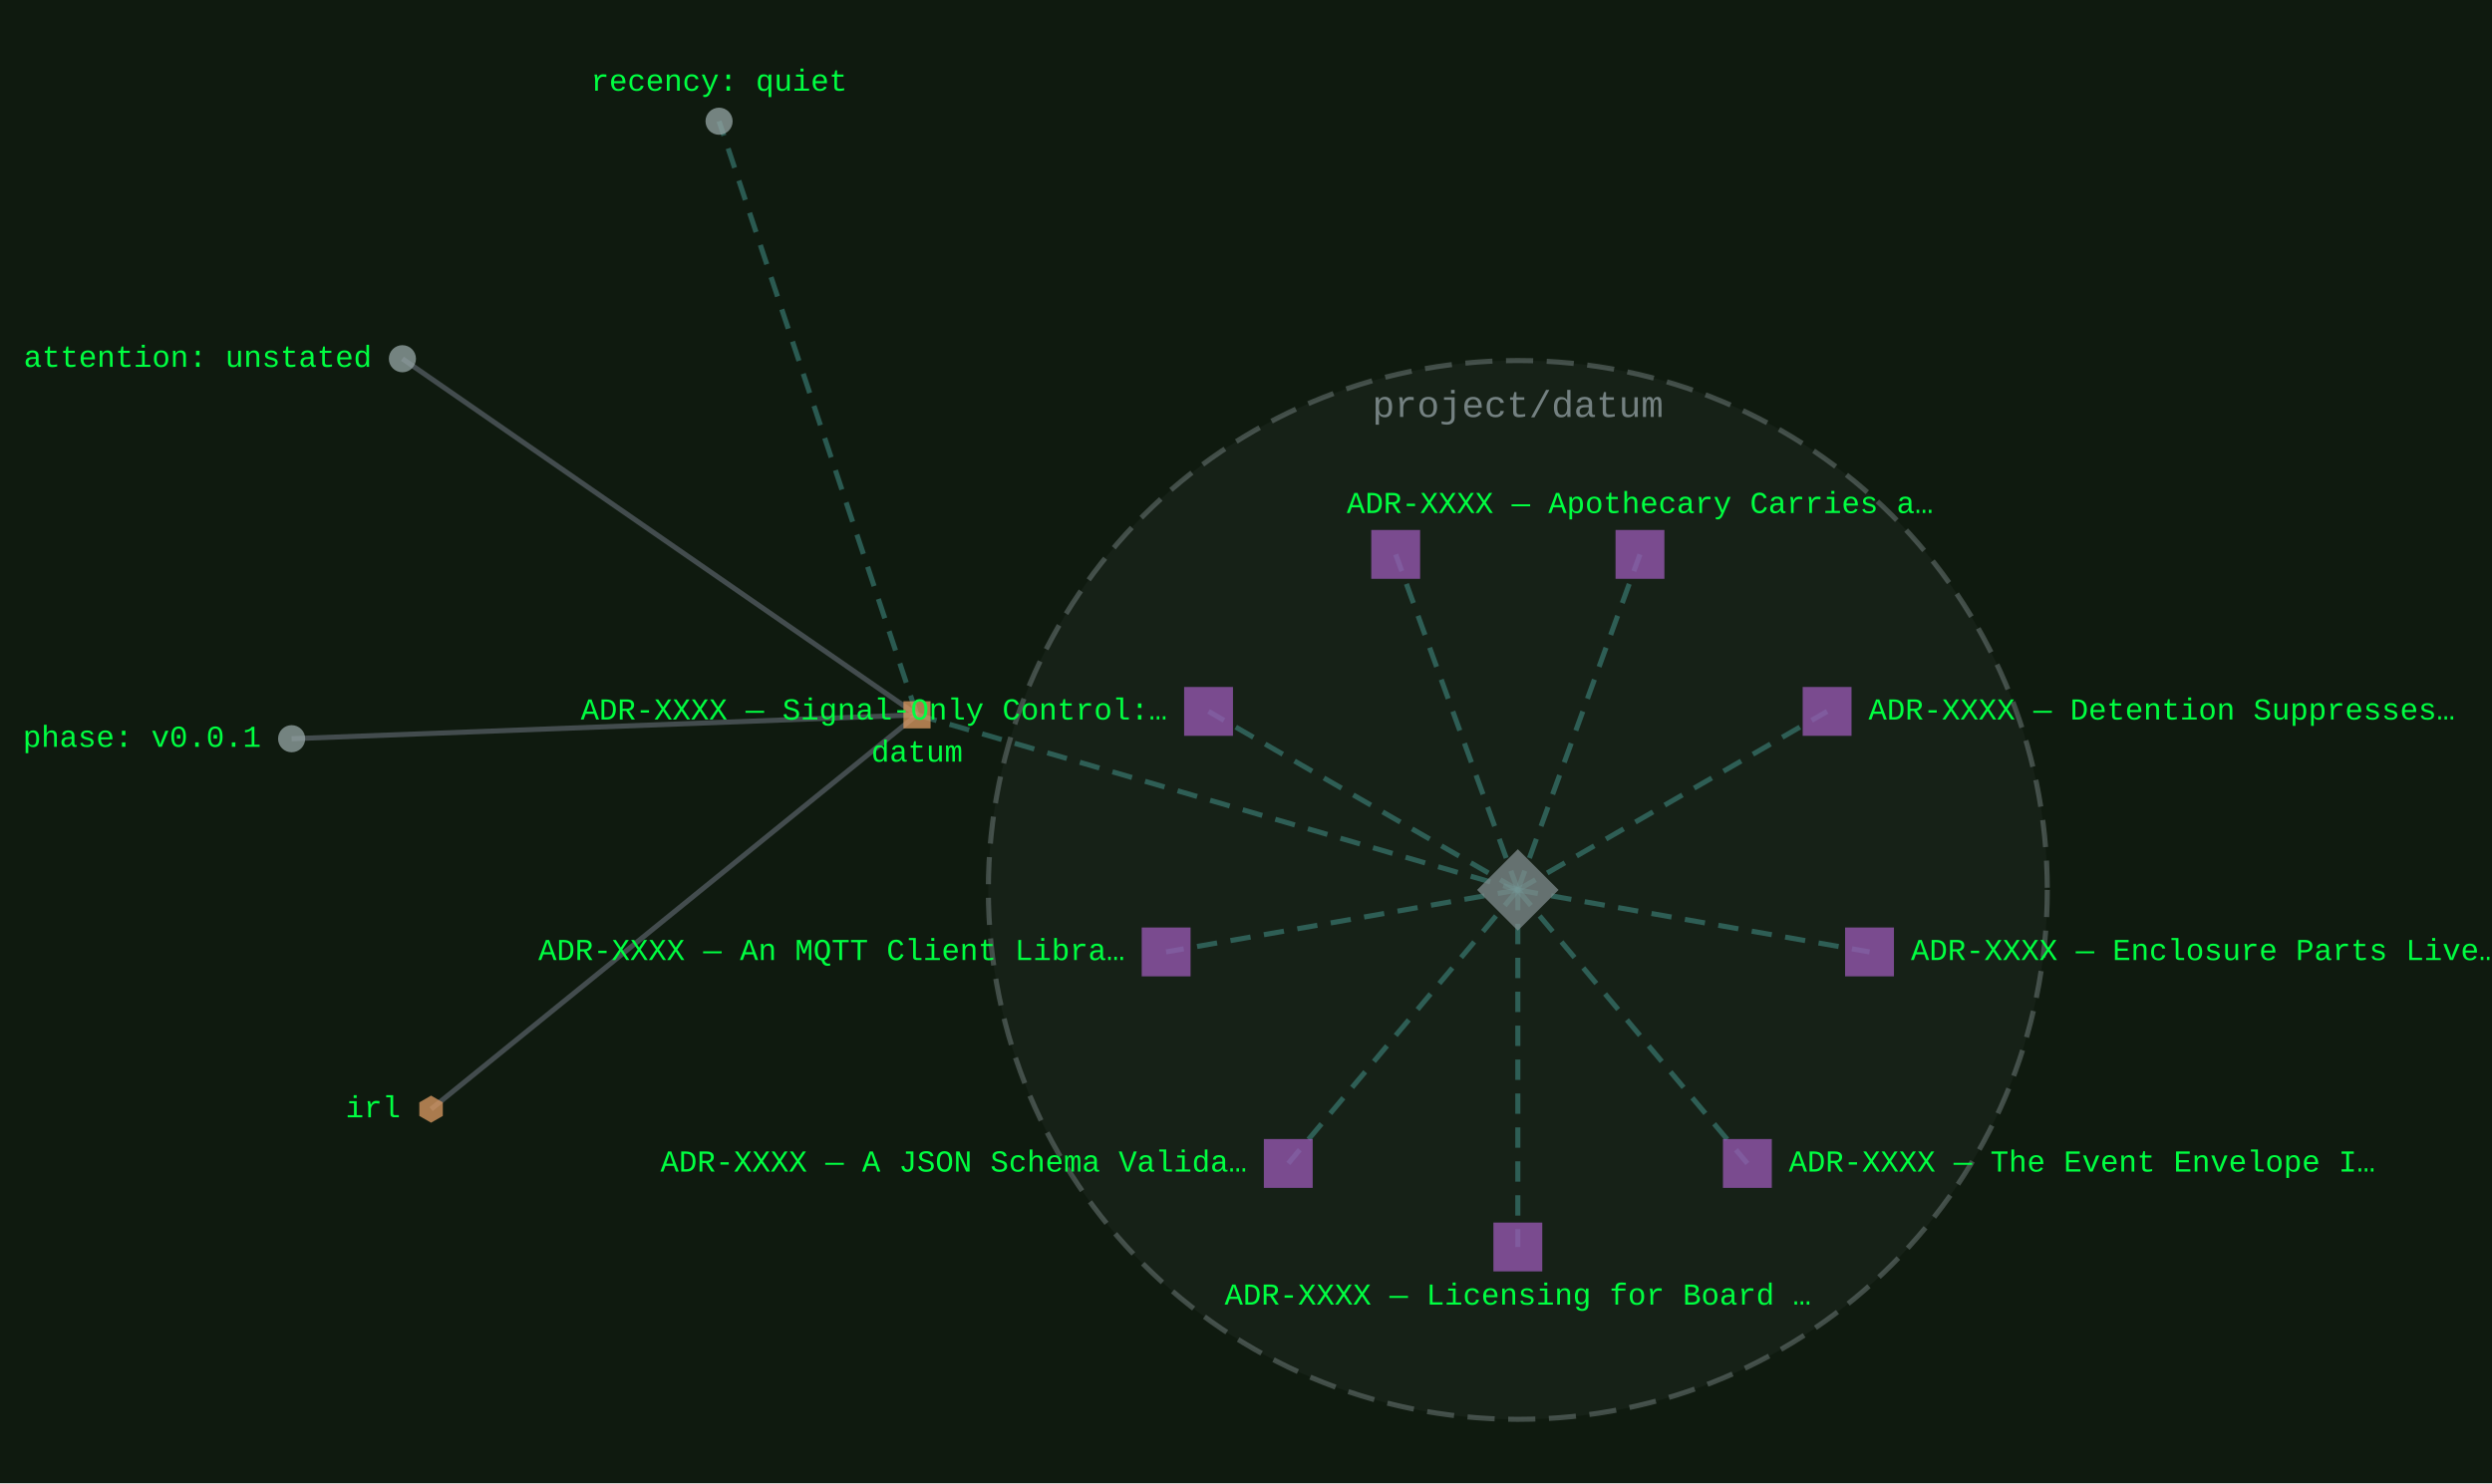
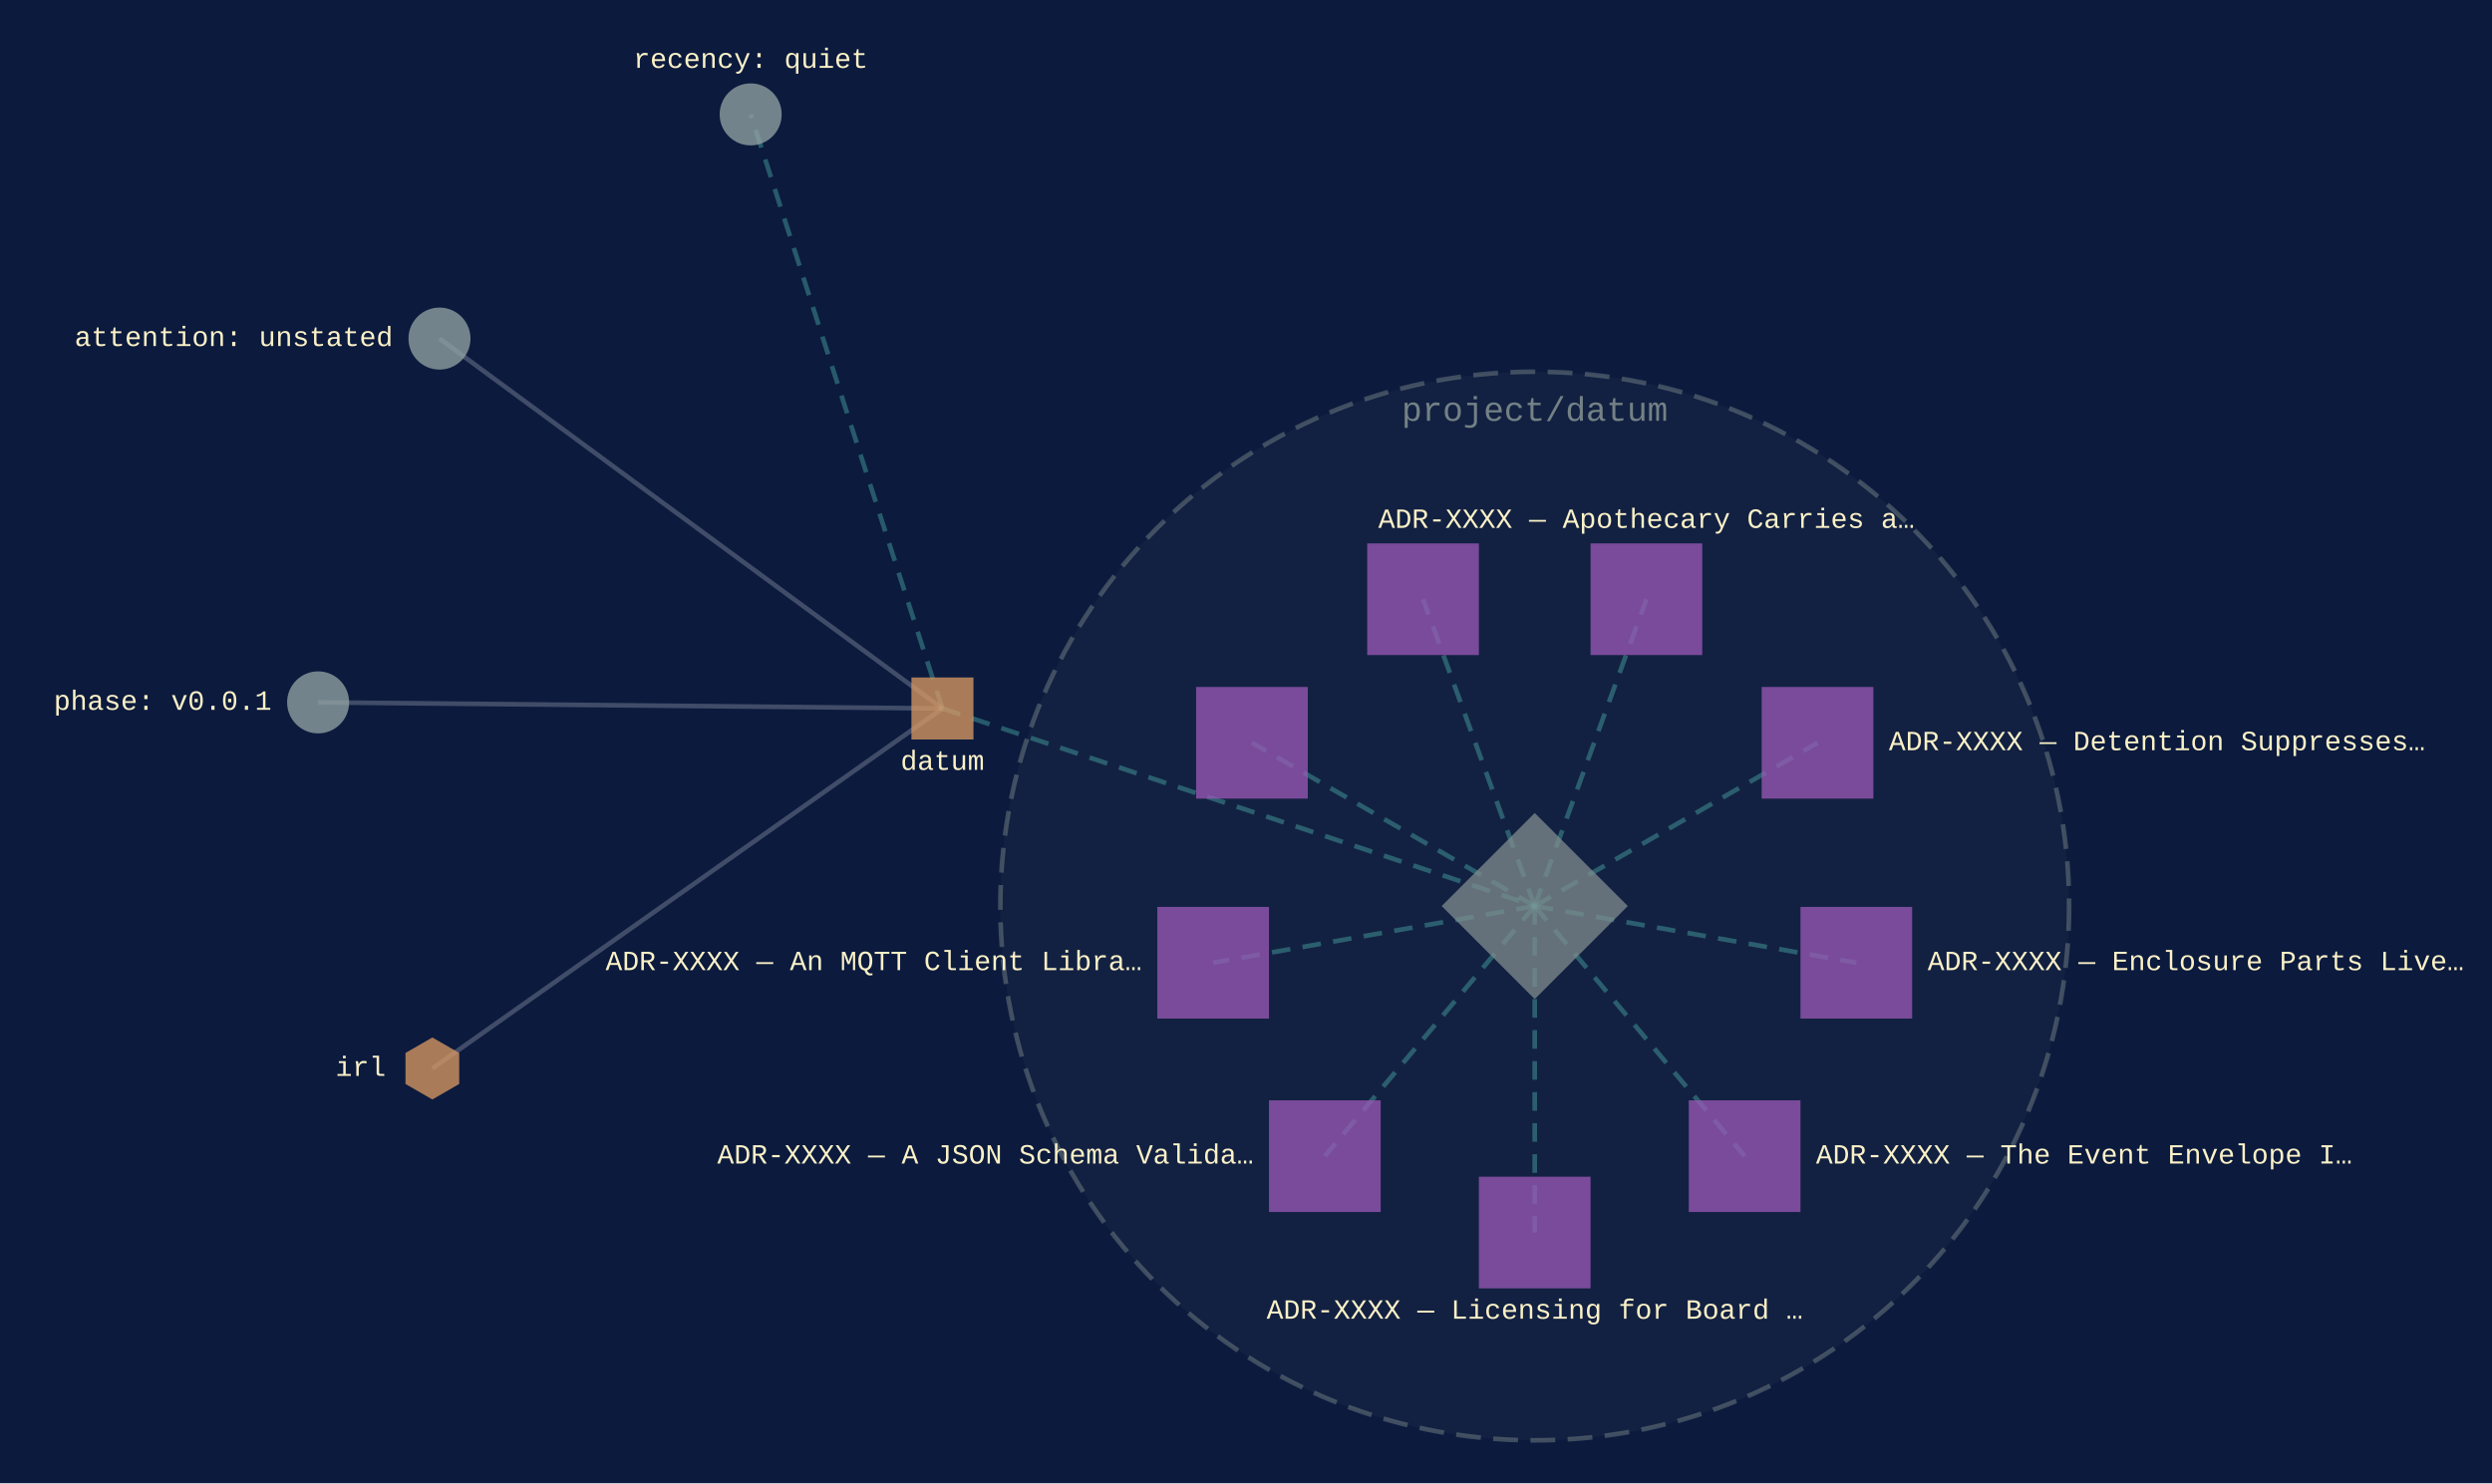
- <svg xmlns="http://www.w3.org/2000/svg" width="1396" height="831" viewBox="0 0 1396 831" style="fill:rgb(0, 0, 0);fill-opacity:1;stroke:none;stroke-width:1px;stroke-opacity:1;stroke-dasharray:none;font-family:Consolas, Monaco, &quot;Courier New&quot;, monospace;font-size:16px;font-weight:400;text-anchor:start;visibility:visible">
-   <rect width="100%" height="100%" fill="rgb(15, 26, 15)" />
-   <g transform="translate(513.6983,400.5083) scale(1.900632)">
+ <svg xmlns="http://www.w3.org/2000/svg" width="1396" height="831" viewBox="0 0 1396 831" data-drawn="true" style="fill:rgb(0, 0, 0);fill-opacity:1;stroke:none;stroke-width:1px;stroke-opacity:1;stroke-dasharray:none;font-family:Consolas, Monaco, &quot;Courier New&quot;, monospace;font-size:16px;font-weight:400;text-anchor:start;visibility:visible">
+   <rect width="100%" height="100%" fill="rgb(11, 26, 61)" />
+   <g transform="translate(527.9531,396.9499) scale(1.737902)">
    <g class="compound-backgrounds">
      <g class="compound-group depth-0">
-         <circle cx="177.088" cy="51.616" r="156.057" fill="rgba(127, 140, 141, 0.07)" stroke="rgba(127, 140, 141, 0.45)" stroke-width="1.5" stroke-dasharray="8,4" style="fill:rgba(127, 140, 141, 0.07);stroke:rgba(127, 140, 141, 0.45);stroke-width:1.5px;stroke-dasharray:8px, 4px" />
-         <text text-anchor="middle" dominant-baseline="central" data-base-size="11" font-size="11" fill="rgba(127, 140, 141, 0.9)" style="fill:rgba(127, 140, 141, 0.9);font-size:11px;text-anchor:middle;display:block;dominant-baseline:central" x="177.088" y="-90.743">project/datum</text>
+         <circle cx="190.914" cy="63.688" r="172.257" fill="rgba(127, 140, 141, 0.07)" stroke="rgba(127, 140, 141, 0.45)" stroke-width="1.5" stroke-dasharray="8,4" style="fill:rgba(127, 140, 141, 0.07);stroke:rgba(127, 140, 141, 0.45);stroke-width:1.5px;stroke-dasharray:8px, 4px" />
+         <text text-anchor="middle" dominant-baseline="central" data-base-size="11" font-size="11" fill="rgba(127, 140, 141, 0.9)" style="fill:rgba(127, 140, 141, 0.9);font-size:11px;text-anchor:middle;display:block;dominant-baseline:central" x="190.914" y="-95.67">project/datum</text>
      </g>
    </g>
    <g class="links">
-       <line class="stream-edge" data-from="repo::datum" data-to="family::irl" data-style="solid" x1="0" y1="0" x2="-143.223" y2="116.239" stroke="#8a93a6" stroke-opacity="0.42" stroke-width="1.5" opacity="1" style="stroke:rgb(138, 147, 166);stroke-width:1.5px;stroke-opacity:0.42" />
-       <line class="stream-edge" data-from="repo::datum" data-to="phase::v0.0.1" data-style="solid" x1="0" y1="0" x2="-184.323" y2="7.041" stroke="#8a93a6" stroke-opacity="0.42" stroke-width="1.5" opacity="1" style="stroke:rgb(138, 147, 166);stroke-width:1.5px;stroke-opacity:0.42" />
-       <line class="stream-edge" data-from="repo::datum" data-to="attention::unstated" data-style="solid" x1="0" y1="0" x2="-151.673" y2="-104.974" stroke="#8a93a6" stroke-opacity="0.42" stroke-width="1.5" opacity="1" style="stroke:rgb(138, 147, 166);stroke-width:1.5px;stroke-opacity:0.42" />
-       <line class="stream-edge" data-from="repo::datum" data-to="recency::quiet" data-style="dashed" x1="0" y1="0" x2="-58.338" y2="-174.989" stroke="#4fb3ad" stroke-opacity="0.42" stroke-width="1.5" opacity="1" stroke-dasharray="6,4" style="stroke:rgb(79, 179, 173);stroke-width:1.5px;stroke-opacity:0.42;stroke-dasharray:6px, 4px" />
-       <line class="stream-edge" data-from="repo::datum" data-to="branch::project/datum" data-style="dashed" x1="0" y1="0" x2="177.088" y2="51.616" stroke="#4fb3ad" stroke-opacity="0.42" stroke-width="1.5" opacity="1" stroke-dasharray="6,4" style="stroke:rgb(79, 179, 173);stroke-width:1.5px;stroke-opacity:0.42;stroke-dasharray:6px, 4px" />
-       <line class="stream-edge" data-from="branch::project/datum" data-to="record::adr/DRAFT-apothecary-carries-the-part-through-its-whole-life.md" data-style="dashed" x1="177.088" y1="51.616" x2="213.088" y2="-47.293" stroke="#4fb3ad" stroke-opacity="0.42" stroke-width="1.5" opacity="1" stroke-dasharray="6,4" style="stroke:rgb(79, 179, 173);stroke-width:1.5px;stroke-opacity:0.42;stroke-dasharray:6px, 4px" />
-       <line class="stream-edge" data-from="branch::project/datum" data-to="record::adr/DRAFT-detention-suppresses-at-the-topic.md" data-style="dashed" x1="177.088" y1="51.616" x2="268.243" y2="-1.013" stroke="#4fb3ad" stroke-opacity="0.42" stroke-width="1.5" opacity="1" stroke-dasharray="6,4" style="stroke:rgb(79, 179, 173);stroke-width:1.5px;stroke-opacity:0.42;stroke-dasharray:6px, 4px" />
-       <line class="stream-edge" data-from="branch::project/datum" data-to="record::adr/DRAFT-enclosure-parts-live-in-apothecary.md" data-style="dashed" x1="177.088" y1="51.616" x2="280.746" y2="69.894" stroke="#4fb3ad" stroke-opacity="0.42" stroke-width="1.5" opacity="1" stroke-dasharray="6,4" style="stroke:rgb(79, 179, 173);stroke-width:1.5px;stroke-opacity:0.42;stroke-dasharray:6px, 4px" />
-       <line class="stream-edge" data-from="branch::project/datum" data-to="record::adr/DRAFT-event-envelope-is-the-seam.md" data-style="dashed" x1="177.088" y1="51.616" x2="244.746" y2="132.247" stroke="#4fb3ad" stroke-opacity="0.42" stroke-width="1.5" opacity="1" stroke-dasharray="6,4" style="stroke:rgb(79, 179, 173);stroke-width:1.5px;stroke-opacity:0.42;stroke-dasharray:6px, 4px" />
-       <line class="stream-edge" data-from="branch::project/datum" data-to="record::adr/DRAFT-hardware-firmware-documentation-licensing.md" data-style="dashed" x1="177.088" y1="51.616" x2="177.088" y2="156.873" stroke="#4fb3ad" stroke-opacity="0.42" stroke-width="1.5" opacity="1" stroke-dasharray="6,4" style="stroke:rgb(79, 179, 173);stroke-width:1.5px;stroke-opacity:0.42;stroke-dasharray:6px, 4px" />
-       <line class="stream-edge" data-from="branch::project/datum" data-to="record::adr/DRAFT-json-schema-validator-for-the-conformance-gate.md" data-style="dashed" x1="177.088" y1="51.616" x2="109.43" y2="132.247" stroke="#4fb3ad" stroke-opacity="0.42" stroke-width="1.5" opacity="1" stroke-dasharray="6,4" style="stroke:rgb(79, 179, 173);stroke-width:1.5px;stroke-opacity:0.42;stroke-dasharray:6px, 4px" />
-       <line class="stream-edge" data-from="branch::project/datum" data-to="record::adr/DRAFT-mqtt-client-for-the-wire-harness.md" data-style="dashed" x1="177.088" y1="51.616" x2="73.43" y2="69.894" stroke="#4fb3ad" stroke-opacity="0.42" stroke-width="1.5" opacity="1" stroke-dasharray="6,4" style="stroke:rgb(79, 179, 173);stroke-width:1.5px;stroke-opacity:0.42;stroke-dasharray:6px, 4px" />
-       <line class="stream-edge" data-from="branch::project/datum" data-to="record::adr/DRAFT-signal-only-control-no-mains-switching.md" data-style="dashed" x1="177.088" y1="51.616" x2="85.933" y2="-1.013" stroke="#4fb3ad" stroke-opacity="0.42" stroke-width="1.5" opacity="1" stroke-dasharray="6,4" style="stroke:rgb(79, 179, 173);stroke-width:1.5px;stroke-opacity:0.42;stroke-dasharray:6px, 4px" />
-       <line class="stream-edge" data-from="branch::project/datum" data-to="record::adr/DRAFT-usb-c-bus-power-reference-path.md" data-style="dashed" x1="177.088" y1="51.616" x2="141.088" y2="-47.293" stroke="#4fb3ad" stroke-opacity="0.42" stroke-width="1.5" opacity="1" stroke-dasharray="6,4" style="stroke:rgb(79, 179, 173);stroke-width:1.5px;stroke-opacity:0.42;stroke-dasharray:6px, 4px" />
+       <line class="stream-edge" data-from="repo::datum" data-to="family::irl" data-style="solid" x1="0" y1="0" x2="-164.426" y2="116.054" stroke="#8a93a6" stroke-opacity="0.42" stroke-width="1.5" opacity="1" style="stroke:rgb(138, 147, 166);stroke-width:1.5px;stroke-opacity:0.42" />
+       <line class="stream-edge" data-from="repo::datum" data-to="phase::v0.0.1" data-style="solid" x1="0" y1="0" x2="-201.247" y2="-1.97" stroke="#8a93a6" stroke-opacity="0.42" stroke-width="1.5" opacity="1" style="stroke:rgb(138, 147, 166);stroke-width:1.5px;stroke-opacity:0.42" />
+       <line class="stream-edge" data-from="repo::datum" data-to="attention::unstated" data-style="solid" x1="0" y1="0" x2="-162.123" y2="-119.25" stroke="#8a93a6" stroke-opacity="0.42" stroke-width="1.5" opacity="1" style="stroke:rgb(138, 147, 166);stroke-width:1.5px;stroke-opacity:0.42" />
+       <line class="stream-edge" data-from="repo::datum" data-to="recency::quiet" data-style="dashed" x1="0" y1="0" x2="-61.817" y2="-191.528" stroke="#4fb3ad" stroke-opacity="0.42" stroke-width="1.5" opacity="1" stroke-dasharray="6,4" style="stroke:rgb(79, 179, 173);stroke-width:1.5px;stroke-opacity:0.42;stroke-dasharray:6px, 4px" />
+       <line class="stream-edge" data-from="repo::datum" data-to="branch::project/datum" data-style="dashed" x1="0" y1="0" x2="190.914" y2="63.688" stroke="#4fb3ad" stroke-opacity="0.42" stroke-width="1.5" opacity="1" stroke-dasharray="6,4" style="stroke:rgb(79, 179, 173);stroke-width:1.5px;stroke-opacity:0.42;stroke-dasharray:6px, 4px" />
+       <line class="stream-edge" data-from="branch::project/datum" data-to="record::adr/DRAFT-apothecary-carries-the-part-through-its-whole-life.md" data-style="dashed" x1="190.914" y1="63.688" x2="226.914" y2="-35.221" stroke="#4fb3ad" stroke-opacity="0.42" stroke-width="1.5" opacity="1" stroke-dasharray="6,4" style="stroke:rgb(79, 179, 173);stroke-width:1.5px;stroke-opacity:0.42;stroke-dasharray:6px, 4px" />
+       <line class="stream-edge" data-from="branch::project/datum" data-to="record::adr/DRAFT-detention-suppresses-at-the-topic.md" data-style="dashed" x1="190.914" y1="63.688" x2="282.069" y2="11.06" stroke="#4fb3ad" stroke-opacity="0.42" stroke-width="1.5" opacity="1" stroke-dasharray="6,4" style="stroke:rgb(79, 179, 173);stroke-width:1.5px;stroke-opacity:0.42;stroke-dasharray:6px, 4px" />
+       <line class="stream-edge" data-from="branch::project/datum" data-to="record::adr/DRAFT-enclosure-parts-live-in-apothecary.md" data-style="dashed" x1="190.914" y1="63.688" x2="294.572" y2="81.966" stroke="#4fb3ad" stroke-opacity="0.42" stroke-width="1.5" opacity="1" stroke-dasharray="6,4" style="stroke:rgb(79, 179, 173);stroke-width:1.5px;stroke-opacity:0.42;stroke-dasharray:6px, 4px" />
+       <line class="stream-edge" data-from="branch::project/datum" data-to="record::adr/DRAFT-event-envelope-is-the-seam.md" data-style="dashed" x1="190.914" y1="63.688" x2="258.572" y2="144.32" stroke="#4fb3ad" stroke-opacity="0.42" stroke-width="1.5" opacity="1" stroke-dasharray="6,4" style="stroke:rgb(79, 179, 173);stroke-width:1.5px;stroke-opacity:0.42;stroke-dasharray:6px, 4px" />
+       <line class="stream-edge" data-from="branch::project/datum" data-to="record::adr/DRAFT-hardware-firmware-documentation-licensing.md" data-style="dashed" x1="190.914" y1="63.688" x2="190.914" y2="168.945" stroke="#4fb3ad" stroke-opacity="0.42" stroke-width="1.5" opacity="1" stroke-dasharray="6,4" style="stroke:rgb(79, 179, 173);stroke-width:1.5px;stroke-opacity:0.42;stroke-dasharray:6px, 4px" />
+       <line class="stream-edge" data-from="branch::project/datum" data-to="record::adr/DRAFT-json-schema-validator-for-the-conformance-gate.md" data-style="dashed" x1="190.914" y1="63.688" x2="123.256" y2="144.32" stroke="#4fb3ad" stroke-opacity="0.42" stroke-width="1.5" opacity="1" stroke-dasharray="6,4" style="stroke:rgb(79, 179, 173);stroke-width:1.5px;stroke-opacity:0.42;stroke-dasharray:6px, 4px" />
+       <line class="stream-edge" data-from="branch::project/datum" data-to="record::adr/DRAFT-mqtt-client-for-the-wire-harness.md" data-style="dashed" x1="190.914" y1="63.688" x2="87.256" y2="81.966" stroke="#4fb3ad" stroke-opacity="0.42" stroke-width="1.5" opacity="1" stroke-dasharray="6,4" style="stroke:rgb(79, 179, 173);stroke-width:1.5px;stroke-opacity:0.42;stroke-dasharray:6px, 4px" />
+       <line class="stream-edge" data-from="branch::project/datum" data-to="record::adr/DRAFT-signal-only-control-no-mains-switching.md" data-style="dashed" x1="190.914" y1="63.688" x2="99.759" y2="11.06" stroke="#4fb3ad" stroke-opacity="0.42" stroke-width="1.5" opacity="1" stroke-dasharray="6,4" style="stroke:rgb(79, 179, 173);stroke-width:1.5px;stroke-opacity:0.42;stroke-dasharray:6px, 4px" />
+       <line class="stream-edge" data-from="branch::project/datum" data-to="record::adr/DRAFT-usb-c-bus-power-reference-path.md" data-style="dashed" x1="190.914" y1="63.688" x2="154.914" y2="-35.221" stroke="#4fb3ad" stroke-opacity="0.42" stroke-width="1.5" opacity="1" stroke-dasharray="6,4" style="stroke:rgb(79, 179, 173);stroke-width:1.5px;stroke-opacity:0.42;stroke-dasharray:6px, 4px" />
    </g>
    <g class="nodes">
      <g class="graph-node" data-node-id="repo::datum" transform="scale(1,1)" opacity="1">
-         <path d="M -4 -4 L 4 -4 L 4 4 L -4 4 Z" fill="#dd9b63" data-base-fill="#dd9b63" fill-opacity="0.75" stroke="#fff" stroke-width="0" style="fill:rgb(221, 155, 99);fill-opacity:0.75;stroke:rgb(255, 255, 255);stroke-width:0px" />
+         <path d="M -10 -10 L 10 -10 L 10 10 L -10 10 Z" fill="#dd9b63" data-base-fill="#dd9b63" fill-opacity="0.75" stroke="#fff" stroke-width="0" style="fill:rgb(221, 155, 99);fill-opacity:0.75;stroke:rgb(255, 255, 255);stroke-width:0px" />
      </g>
-       <g class="graph-node" data-node-id="family::irl" transform="translate(-143.2228, 116.2394) scale(1,1)" opacity="1">
-         <path d="M 0 -4 L 3.464 -2 L 3.464 2 L 0 4 L -3.464 2 L -3.464 -2 Z" fill="#dd9b63" data-base-fill="#dd9b63" fill-opacity="0.75" stroke="#fff" stroke-width="0" style="fill:rgb(221, 155, 99);fill-opacity:0.75;stroke:rgb(255, 255, 255);stroke-width:0px" />
+       <g class="graph-node" data-node-id="family::irl" transform="translate(-164.4258, 116.054) scale(1,1)" opacity="1">
+         <path d="M 0 -10 L 8.66 -5 L 8.66 5 L 0 10 L -8.66 5 L -8.66 -5 Z" fill="#dd9b63" data-base-fill="#dd9b63" fill-opacity="0.75" stroke="#fff" stroke-width="0" style="fill:rgb(221, 155, 99);fill-opacity:0.75;stroke:rgb(255, 255, 255);stroke-width:0px" />
      </g>
-       <g class="graph-node" data-node-id="phase::v0.0.1" transform="translate(-184.3225, 7.04125) scale(1,1)" opacity="1">
-         <path d="M 4 0 A 4 4 0 1 1 -4 0 A 4 4 0 1 1 4 0 Z" fill="#95a5a6" data-base-fill="#95a5a6" fill-opacity="0.75" stroke="#fff" stroke-width="0" style="fill:rgb(149, 165, 166);fill-opacity:0.75;stroke:rgb(255, 255, 255);stroke-width:0px" />
+       <g class="graph-node" data-node-id="phase::v0.0.1" transform="translate(-201.2473, -1.969567) scale(1,1)" opacity="1">
+         <path d="M 10 0 A 10 10 0 1 1 -10 0 A 10 10 0 1 1 10 0 Z" fill="#95a5a6" data-base-fill="#95a5a6" fill-opacity="0.75" stroke="#fff" stroke-width="0" style="fill:rgb(149, 165, 166);fill-opacity:0.75;stroke:rgb(255, 255, 255);stroke-width:0px" />
      </g>
-       <g class="graph-node" data-node-id="attention::unstated" transform="translate(-151.6733, -104.9742) scale(1,1)" opacity="1">
-         <path d="M 4 0 A 4 4 0 1 1 -4 0 A 4 4 0 1 1 4 0 Z" fill="#95a5a6" data-base-fill="#95a5a6" fill-opacity="0.75" stroke="#fff" stroke-width="0" style="fill:rgb(149, 165, 166);fill-opacity:0.75;stroke:rgb(255, 255, 255);stroke-width:0px" />
+       <g class="graph-node" data-node-id="attention::unstated" transform="translate(-162.1229, -119.2499) scale(1,1)" opacity="1">
+         <path d="M 10 0 A 10 10 0 1 1 -10 0 A 10 10 0 1 1 10 0 Z" fill="#95a5a6" data-base-fill="#95a5a6" fill-opacity="0.75" stroke="#fff" stroke-width="0" style="fill:rgb(149, 165, 166);fill-opacity:0.75;stroke:rgb(255, 255, 255);stroke-width:0px" />
      </g>
-       <g class="graph-node" data-node-id="recency::quiet" transform="translate(-58.33831, -174.9886) scale(1,1)" opacity="1">
-         <path d="M 4 0 A 4 4 0 1 1 -4 0 A 4 4 0 1 1 4 0 Z" fill="#95a5a6" data-base-fill="#95a5a6" fill-opacity="0.75" stroke="#fff" stroke-width="0" style="fill:rgb(149, 165, 166);fill-opacity:0.75;stroke:rgb(255, 255, 255);stroke-width:0px" />
+       <g class="graph-node" data-node-id="recency::quiet" transform="translate(-61.81706, -191.5281) scale(1,1)" opacity="1">
+         <path d="M 10 0 A 10 10 0 1 1 -10 0 A 10 10 0 1 1 10 0 Z" fill="#95a5a6" data-base-fill="#95a5a6" fill-opacity="0.75" stroke="#fff" stroke-width="0" style="fill:rgb(149, 165, 166);fill-opacity:0.75;stroke:rgb(255, 255, 255);stroke-width:0px" />
      </g>
-       <g class="graph-node" data-node-id="branch::project/datum" transform="translate(177.088, 51.61597) scale(1,1)" opacity="1">
-         <path d="M 0 -12 L 12 0 L 0 12 L -12 0 Z" fill="#7f8c8d" data-base-fill="#7f8c8d" fill-opacity="0.75" stroke="#fff" stroke-width="0" style="fill:rgb(127, 140, 141);fill-opacity:0.75;stroke:rgb(255, 255, 255);stroke-width:0px" />
+       <g class="graph-node" data-node-id="branch::project/datum" transform="translate(190.914, 63.68846) scale(1,1)" opacity="1">
+         <path d="M 0 -30 L 30 0 L 0 30 L -30 0 Z" fill="#7f8c8d" data-base-fill="#7f8c8d" fill-opacity="0.75" stroke="#fff" stroke-width="0" style="fill:rgb(127, 140, 141);fill-opacity:0.75;stroke:rgb(255, 255, 255);stroke-width:0px" />
      </g>
-       <g class="graph-node" data-node-id="record::adr/DRAFT-apothecary-carries-the-part-through-its-whole-life.md" transform="translate(213.088, -47.29321) scale(1,1)" opacity="1">
-         <path d="M -7.2 -7.2 L 7.2 -7.2 L 7.2 7.2 L -7.2 7.2 Z" fill="#9b59b6" data-base-fill="#9b59b6" fill-opacity="0.75" stroke="#fff" stroke-width="0" style="fill:rgb(155, 89, 182);fill-opacity:0.75;stroke:rgb(255, 255, 255);stroke-width:0px" />
+       <g class="graph-node" data-node-id="record::adr/DRAFT-apothecary-carries-the-part-through-its-whole-life.md" transform="translate(226.914, -35.22073) scale(1,1)" opacity="1">
+         <path d="M -18 -18 L 18 -18 L 18 18 L -18 18 Z" fill="#9b59b6" data-base-fill="#9b59b6" fill-opacity="0.75" stroke="#fff" stroke-width="0" style="fill:rgb(155, 89, 182);fill-opacity:0.75;stroke:rgb(255, 255, 255);stroke-width:0px" />
      </g>
-       <g class="graph-node" data-node-id="record::adr/DRAFT-detention-suppresses-at-the-topic.md" transform="translate(268.2432, -1.012504) scale(1,1)" opacity="1">
-         <path d="M -7.2 -7.2 L 7.2 -7.2 L 7.2 7.2 L -7.2 7.2 Z" fill="#9b59b6" data-base-fill="#9b59b6" fill-opacity="0.75" stroke="#fff" stroke-width="0" style="fill:rgb(155, 89, 182);fill-opacity:0.75;stroke:rgb(255, 255, 255);stroke-width:0px" />
+       <g class="graph-node" data-node-id="record::adr/DRAFT-detention-suppresses-at-the-topic.md" transform="translate(282.0692, 11.05998) scale(1,1)" opacity="1">
+         <path d="M -18 -18 L 18 -18 L 18 18 L -18 18 Z" fill="#9b59b6" data-base-fill="#9b59b6" fill-opacity="0.75" stroke="#fff" stroke-width="0" style="fill:rgb(155, 89, 182);fill-opacity:0.75;stroke:rgb(255, 255, 255);stroke-width:0px" />
      </g>
-       <g class="graph-node" data-node-id="record::adr/DRAFT-enclosure-parts-live-in-apothecary.md" transform="translate(280.7459, 69.89365) scale(1,1)" opacity="1">
-         <path d="M -7.2 -7.2 L 7.2 -7.2 L 7.2 7.2 L -7.2 7.2 Z" fill="#9b59b6" data-base-fill="#9b59b6" fill-opacity="0.75" stroke="#fff" stroke-width="0" style="fill:rgb(155, 89, 182);fill-opacity:0.75;stroke:rgb(255, 255, 255);stroke-width:0px" />
+       <g class="graph-node" data-node-id="record::adr/DRAFT-enclosure-parts-live-in-apothecary.md" transform="translate(294.5718, 81.96614) scale(1,1)" opacity="1">
+         <path d="M -18 -18 L 18 -18 L 18 18 L -18 18 Z" fill="#9b59b6" data-base-fill="#9b59b6" fill-opacity="0.75" stroke="#fff" stroke-width="0" style="fill:rgb(155, 89, 182);fill-opacity:0.75;stroke:rgb(255, 255, 255);stroke-width:0px" />
      </g>
-       <g class="graph-node" data-node-id="record::adr/DRAFT-event-envelope-is-the-seam.md" transform="translate(244.7459, 132.2475) scale(1,1)" opacity="1">
-         <path d="M -7.2 -7.2 L 7.2 -7.2 L 7.2 7.2 L -7.2 7.2 Z" fill="#9b59b6" data-base-fill="#9b59b6" fill-opacity="0.75" stroke="#fff" stroke-width="0" style="fill:rgb(155, 89, 182);fill-opacity:0.75;stroke:rgb(255, 255, 255);stroke-width:0px" />
+       <g class="graph-node" data-node-id="record::adr/DRAFT-event-envelope-is-the-seam.md" transform="translate(258.5718, 144.32) scale(1,1)" opacity="1">
+         <path d="M -18 -18 L 18 -18 L 18 18 L -18 18 Z" fill="#9b59b6" data-base-fill="#9b59b6" fill-opacity="0.75" stroke="#fff" stroke-width="0" style="fill:rgb(155, 89, 182);fill-opacity:0.75;stroke:rgb(255, 255, 255);stroke-width:0px" />
      </g>
-       <g class="graph-node" data-node-id="record::adr/DRAFT-hardware-firmware-documentation-licensing.md" transform="translate(177.088, 156.8729) scale(1,1)" opacity="1">
-         <path d="M -7.2 -7.2 L 7.2 -7.2 L 7.2 7.2 L -7.2 7.2 Z" fill="#9b59b6" data-base-fill="#9b59b6" fill-opacity="0.75" stroke="#fff" stroke-width="0" style="fill:rgb(155, 89, 182);fill-opacity:0.75;stroke:rgb(255, 255, 255);stroke-width:0px" />
+       <g class="graph-node" data-node-id="record::adr/DRAFT-hardware-firmware-documentation-licensing.md" transform="translate(190.914, 168.9454) scale(1,1)" opacity="1">
+         <path d="M -18 -18 L 18 -18 L 18 18 L -18 18 Z" fill="#9b59b6" data-base-fill="#9b59b6" fill-opacity="0.75" stroke="#fff" stroke-width="0" style="fill:rgb(155, 89, 182);fill-opacity:0.75;stroke:rgb(255, 255, 255);stroke-width:0px" />
      </g>
-       <g class="graph-node" data-node-id="record::adr/DRAFT-json-schema-validator-for-the-conformance-gate.md" transform="translate(109.4301, 132.2475) scale(1,1)" opacity="1">
-         <path d="M -7.2 -7.2 L 7.2 -7.2 L 7.2 7.2 L -7.2 7.2 Z" fill="#9b59b6" data-base-fill="#9b59b6" fill-opacity="0.75" stroke="#fff" stroke-width="0" style="fill:rgb(155, 89, 182);fill-opacity:0.75;stroke:rgb(255, 255, 255);stroke-width:0px" />
+       <g class="graph-node" data-node-id="record::adr/DRAFT-json-schema-validator-for-the-conformance-gate.md" transform="translate(123.2561, 144.32) scale(1,1)" opacity="1">
+         <path d="M -18 -18 L 18 -18 L 18 18 L -18 18 Z" fill="#9b59b6" data-base-fill="#9b59b6" fill-opacity="0.75" stroke="#fff" stroke-width="0" style="fill:rgb(155, 89, 182);fill-opacity:0.75;stroke:rgb(255, 255, 255);stroke-width:0px" />
      </g>
-       <g class="graph-node" data-node-id="record::adr/DRAFT-mqtt-client-for-the-wire-harness.md" transform="translate(73.43013, 69.89365) scale(1,1)" opacity="1">
-         <path d="M -7.2 -7.2 L 7.2 -7.2 L 7.2 7.2 L -7.2 7.2 Z" fill="#9b59b6" data-base-fill="#9b59b6" fill-opacity="0.75" stroke="#fff" stroke-width="0" style="fill:rgb(155, 89, 182);fill-opacity:0.75;stroke:rgb(255, 255, 255);stroke-width:0px" />
+       <g class="graph-node" data-node-id="record::adr/DRAFT-mqtt-client-for-the-wire-harness.md" transform="translate(87.2561, 81.96614) scale(1,1)" opacity="1">
+         <path d="M -18 -18 L 18 -18 L 18 18 L -18 18 Z" fill="#9b59b6" data-base-fill="#9b59b6" fill-opacity="0.75" stroke="#fff" stroke-width="0" style="fill:rgb(155, 89, 182);fill-opacity:0.75;stroke:rgb(255, 255, 255);stroke-width:0px" />
      </g>
-       <g class="graph-node" data-node-id="record::adr/DRAFT-signal-only-control-no-mains-switching.md" transform="translate(85.9328, -1.012504) scale(1,1)" opacity="1">
-         <path d="M -7.2 -7.2 L 7.2 -7.2 L 7.2 7.2 L -7.2 7.2 Z" fill="#9b59b6" data-base-fill="#9b59b6" fill-opacity="0.75" stroke="#fff" stroke-width="0" style="fill:rgb(155, 89, 182);fill-opacity:0.75;stroke:rgb(255, 255, 255);stroke-width:0px" />
+       <g class="graph-node" data-node-id="record::adr/DRAFT-signal-only-control-no-mains-switching.md" transform="translate(99.75877, 11.05998) scale(1,1)" opacity="1">
+         <path d="M -18 -18 L 18 -18 L 18 18 L -18 18 Z" fill="#9b59b6" data-base-fill="#9b59b6" fill-opacity="0.75" stroke="#fff" stroke-width="0" style="fill:rgb(155, 89, 182);fill-opacity:0.75;stroke:rgb(255, 255, 255);stroke-width:0px" />
      </g>
-       <g class="graph-node" data-node-id="record::adr/DRAFT-usb-c-bus-power-reference-path.md" transform="translate(141.088, -47.29321) scale(1,1)" opacity="1">
-         <path d="M -7.2 -7.2 L 7.2 -7.2 L 7.2 7.2 L -7.2 7.2 Z" fill="#9b59b6" data-base-fill="#9b59b6" fill-opacity="0.75" stroke="#fff" stroke-width="0" style="fill:rgb(155, 89, 182);fill-opacity:0.75;stroke:rgb(255, 255, 255);stroke-width:0px" />
+       <g class="graph-node" data-node-id="record::adr/DRAFT-usb-c-bus-power-reference-path.md" transform="translate(154.914, -35.22073) scale(1,1)" opacity="1">
+         <path d="M -18 -18 L 18 -18 L 18 18 L -18 18 Z" fill="#9b59b6" data-base-fill="#9b59b6" fill-opacity="0.75" stroke="#fff" stroke-width="0" style="fill:rgb(155, 89, 182);fill-opacity:0.75;stroke:rgb(255, 255, 255);stroke-width:0px" />
      </g>
    </g>
    <g class="labels">
-       <text data-node-id="repo::datum" font-size="9" fill="#00ff41" x="0" y="9" text-anchor="middle" dominant-baseline="hanging" opacity="1" style="fill:rgb(0, 255, 65);font-size:9px;text-anchor:middle;display:block;dominant-baseline:hanging" visibility="visible">datum</text>
-       <text data-node-id="family::irl" font-size="9" fill="#00ff41" x="-152.223" y="116.239" text-anchor="end" dominant-baseline="central" opacity="1" style="fill:rgb(0, 255, 65);font-size:9px;text-anchor:end;display:block;dominant-baseline:central" visibility="visible">irl</text>
-       <text data-node-id="phase::v0.0.1" font-size="9" fill="#00ff41" x="-193.323" y="7.041" text-anchor="end" dominant-baseline="central" opacity="1" style="fill:rgb(0, 255, 65);font-size:9px;text-anchor:end;display:block;dominant-baseline:central" visibility="visible">phase: v0.0.1</text>
-       <text data-node-id="attention::unstated" font-size="9" fill="#00ff41" x="-160.673" y="-104.974" text-anchor="end" dominant-baseline="central" opacity="1" style="fill:rgb(0, 255, 65);font-size:9px;text-anchor:end;display:block;dominant-baseline:central" visibility="visible">attention: unstated</text>
-       <text data-node-id="recency::quiet" font-size="9" fill="#00ff41" x="-58.338" y="-183.989" text-anchor="middle" dominant-baseline="auto" opacity="1" style="fill:rgb(0, 255, 65);font-size:9px;text-anchor:middle;display:block" visibility="visible">recency: quiet</text>
-       <text data-node-id="branch::project/datum" font-size="9" fill="#00ff41" x="177.088" y="75.616" text-anchor="middle" dominant-baseline="auto" opacity="1" style="fill:rgb(0, 255, 65);font-size:9px;text-anchor:middle;display:none">project/datum</text>
-       <text data-node-id="record::adr/DRAFT-apothecary-carries-the-part-through-its-whole-life.md" font-size="9" fill="#00ff41" x="213.088" y="-59.493" text-anchor="middle" dominant-baseline="auto" opacity="1" style="fill:rgb(0, 255, 65);font-size:9px;text-anchor:middle;display:block" visibility="visible">ADR-XXXX — Apothecary Carries a…</text>
-       <text data-node-id="record::adr/DRAFT-detention-suppresses-at-the-topic.md" font-size="9" fill="#00ff41" x="280.443" y="-1.013" text-anchor="start" dominant-baseline="central" opacity="1" style="fill:rgb(0, 255, 65);font-size:9px;display:block;dominant-baseline:central" visibility="visible">ADR-XXXX — Detention Suppresses…</text>
-       <text data-node-id="record::adr/DRAFT-enclosure-parts-live-in-apothecary.md" font-size="9" fill="#00ff41" x="292.946" y="69.894" text-anchor="start" dominant-baseline="central" opacity="1" style="fill:rgb(0, 255, 65);font-size:9px;display:block;dominant-baseline:central" visibility="visible">ADR-XXXX — Enclosure Parts Live…</text>
-       <text data-node-id="record::adr/DRAFT-event-envelope-is-the-seam.md" font-size="9" fill="#00ff41" x="256.946" y="132.247" text-anchor="start" dominant-baseline="central" opacity="1" style="fill:rgb(0, 255, 65);font-size:9px;display:block;dominant-baseline:central" visibility="visible">ADR-XXXX — The Event Envelope I…</text>
-       <text data-node-id="record::adr/DRAFT-hardware-firmware-documentation-licensing.md" font-size="9" fill="#00ff41" x="177.088" y="169.073" text-anchor="middle" dominant-baseline="hanging" opacity="1" style="fill:rgb(0, 255, 65);font-size:9px;text-anchor:middle;display:block;dominant-baseline:hanging" visibility="visible">ADR-XXXX — Licensing for Board …</text>
-       <text data-node-id="record::adr/DRAFT-json-schema-validator-for-the-conformance-gate.md" font-size="9" fill="#00ff41" x="97.23" y="132.247" text-anchor="end" dominant-baseline="central" opacity="1" style="fill:rgb(0, 255, 65);font-size:9px;text-anchor:end;display:block;dominant-baseline:central" visibility="visible">ADR-XXXX — A JSON Schema Valida…</text>
-       <text data-node-id="record::adr/DRAFT-mqtt-client-for-the-wire-harness.md" font-size="9" fill="#00ff41" x="61.23" y="69.894" text-anchor="end" dominant-baseline="central" opacity="1" style="fill:rgb(0, 255, 65);font-size:9px;text-anchor:end;display:block;dominant-baseline:central" visibility="visible">ADR-XXXX — An MQTT Client Libra…</text>
-       <text data-node-id="record::adr/DRAFT-signal-only-control-no-mains-switching.md" font-size="9" fill="#00ff41" x="73.733" y="-1.013" text-anchor="end" dominant-baseline="central" opacity="1" style="fill:rgb(0, 255, 65);font-size:9px;text-anchor:end;display:block;dominant-baseline:central" visibility="visible">ADR-XXXX — Signal-Only Control:…</text>
-       <text data-node-id="record::adr/DRAFT-usb-c-bus-power-reference-path.md" font-size="9" fill="#00ff41" x="141.088" y="-59.493" text-anchor="middle" dominant-baseline="auto" opacity="1" style="fill:rgb(0, 255, 65);font-size:9px;text-anchor:middle;visibility:hidden;display:block" visibility="hidden">ADR-XXXX — USB-C Bus Power Is t…</text>
+       <text data-node-id="repo::datum" font-size="9" fill="#fbf1c7" x="0" y="15" text-anchor="middle" dominant-baseline="hanging" opacity="1" style="fill:rgb(251, 241, 199);font-size:9px;text-anchor:middle;display:block;dominant-baseline:hanging" visibility="visible">datum</text>
+       <text data-node-id="family::irl" font-size="9" fill="#fbf1c7" x="-179.426" y="116.054" text-anchor="end" dominant-baseline="central" opacity="1" style="fill:rgb(251, 241, 199);font-size:9px;text-anchor:end;display:block;dominant-baseline:central" visibility="visible">irl</text>
+       <text data-node-id="phase::v0.0.1" font-size="9" fill="#fbf1c7" x="-216.247" y="-1.97" text-anchor="end" dominant-baseline="central" opacity="1" style="fill:rgb(251, 241, 199);font-size:9px;text-anchor:end;display:block;dominant-baseline:central" visibility="visible">phase: v0.0.1</text>
+       <text data-node-id="attention::unstated" font-size="9" fill="#fbf1c7" x="-177.123" y="-119.25" text-anchor="end" dominant-baseline="central" opacity="1" style="fill:rgb(251, 241, 199);font-size:9px;text-anchor:end;display:block;dominant-baseline:central" visibility="visible">attention: unstated</text>
+       <text data-node-id="recency::quiet" font-size="9" fill="#fbf1c7" x="-61.817" y="-206.528" text-anchor="middle" dominant-baseline="auto" opacity="1" style="fill:rgb(251, 241, 199);font-size:9px;text-anchor:middle;display:block" visibility="visible">recency: quiet</text>
+       <text data-node-id="branch::project/datum" font-size="9" fill="#fbf1c7" x="190.914" y="105.688" text-anchor="middle" dominant-baseline="auto" opacity="1" style="fill:rgb(251, 241, 199);font-size:9px;text-anchor:middle;display:none">project/datum</text>
+       <text data-node-id="record::adr/DRAFT-apothecary-carries-the-part-through-its-whole-life.md" font-size="9" fill="#fbf1c7" x="226.914" y="-58.221" text-anchor="middle" dominant-baseline="auto" opacity="1" style="fill:rgb(251, 241, 199);font-size:9px;text-anchor:middle;display:block" visibility="visible">ADR-XXXX — Apothecary Carries a…</text>
+       <text data-node-id="record::adr/DRAFT-detention-suppresses-at-the-topic.md" font-size="9" fill="#fbf1c7" x="305.069" y="11.06" text-anchor="start" dominant-baseline="central" opacity="1" style="fill:rgb(251, 241, 199);font-size:9px;display:block;dominant-baseline:central" visibility="visible">ADR-XXXX — Detention Suppresses…</text>
+       <text data-node-id="record::adr/DRAFT-enclosure-parts-live-in-apothecary.md" font-size="9" fill="#fbf1c7" x="317.572" y="81.966" text-anchor="start" dominant-baseline="central" opacity="1" style="fill:rgb(251, 241, 199);font-size:9px;display:block;dominant-baseline:central" visibility="visible">ADR-XXXX — Enclosure Parts Live…</text>
+       <text data-node-id="record::adr/DRAFT-event-envelope-is-the-seam.md" font-size="9" fill="#fbf1c7" x="281.572" y="144.32" text-anchor="start" dominant-baseline="central" opacity="1" style="fill:rgb(251, 241, 199);font-size:9px;display:block;dominant-baseline:central" visibility="visible">ADR-XXXX — The Event Envelope I…</text>
+       <text data-node-id="record::adr/DRAFT-hardware-firmware-documentation-licensing.md" font-size="9" fill="#fbf1c7" x="190.914" y="191.945" text-anchor="middle" dominant-baseline="hanging" opacity="1" style="fill:rgb(251, 241, 199);font-size:9px;text-anchor:middle;display:block;dominant-baseline:hanging" visibility="visible">ADR-XXXX — Licensing for Board …</text>
+       <text data-node-id="record::adr/DRAFT-json-schema-validator-for-the-conformance-gate.md" font-size="9" fill="#fbf1c7" x="100.256" y="144.32" text-anchor="end" dominant-baseline="central" opacity="1" style="fill:rgb(251, 241, 199);font-size:9px;text-anchor:end;display:block;dominant-baseline:central" visibility="visible">ADR-XXXX — A JSON Schema Valida…</text>
+       <text data-node-id="record::adr/DRAFT-mqtt-client-for-the-wire-harness.md" font-size="9" fill="#fbf1c7" x="64.256" y="81.966" text-anchor="end" dominant-baseline="central" opacity="1" style="fill:rgb(251, 241, 199);font-size:9px;text-anchor:end;display:block;dominant-baseline:central" visibility="visible">ADR-XXXX — An MQTT Client Libra…</text>
+       <text data-node-id="record::adr/DRAFT-signal-only-control-no-mains-switching.md" font-size="9" fill="#fbf1c7" x="76.759" y="11.06" text-anchor="end" dominant-baseline="central" opacity="1" style="fill:rgb(251, 241, 199);font-size:9px;text-anchor:end;visibility:hidden;display:block;dominant-baseline:central" visibility="hidden">ADR-XXXX — Signal-Only Control:…</text>
+       <text data-node-id="record::adr/DRAFT-usb-c-bus-power-reference-path.md" font-size="9" fill="#fbf1c7" x="154.914" y="-58.221" text-anchor="middle" dominant-baseline="auto" opacity="1" style="fill:rgb(251, 241, 199);font-size:9px;text-anchor:middle;visibility:hidden;display:block" visibility="hidden">ADR-XXXX — USB-C Bus Power Is t…</text>
    </g>
  </g>
  <g class="rad-layer" pointer-events="none" />
</svg>
